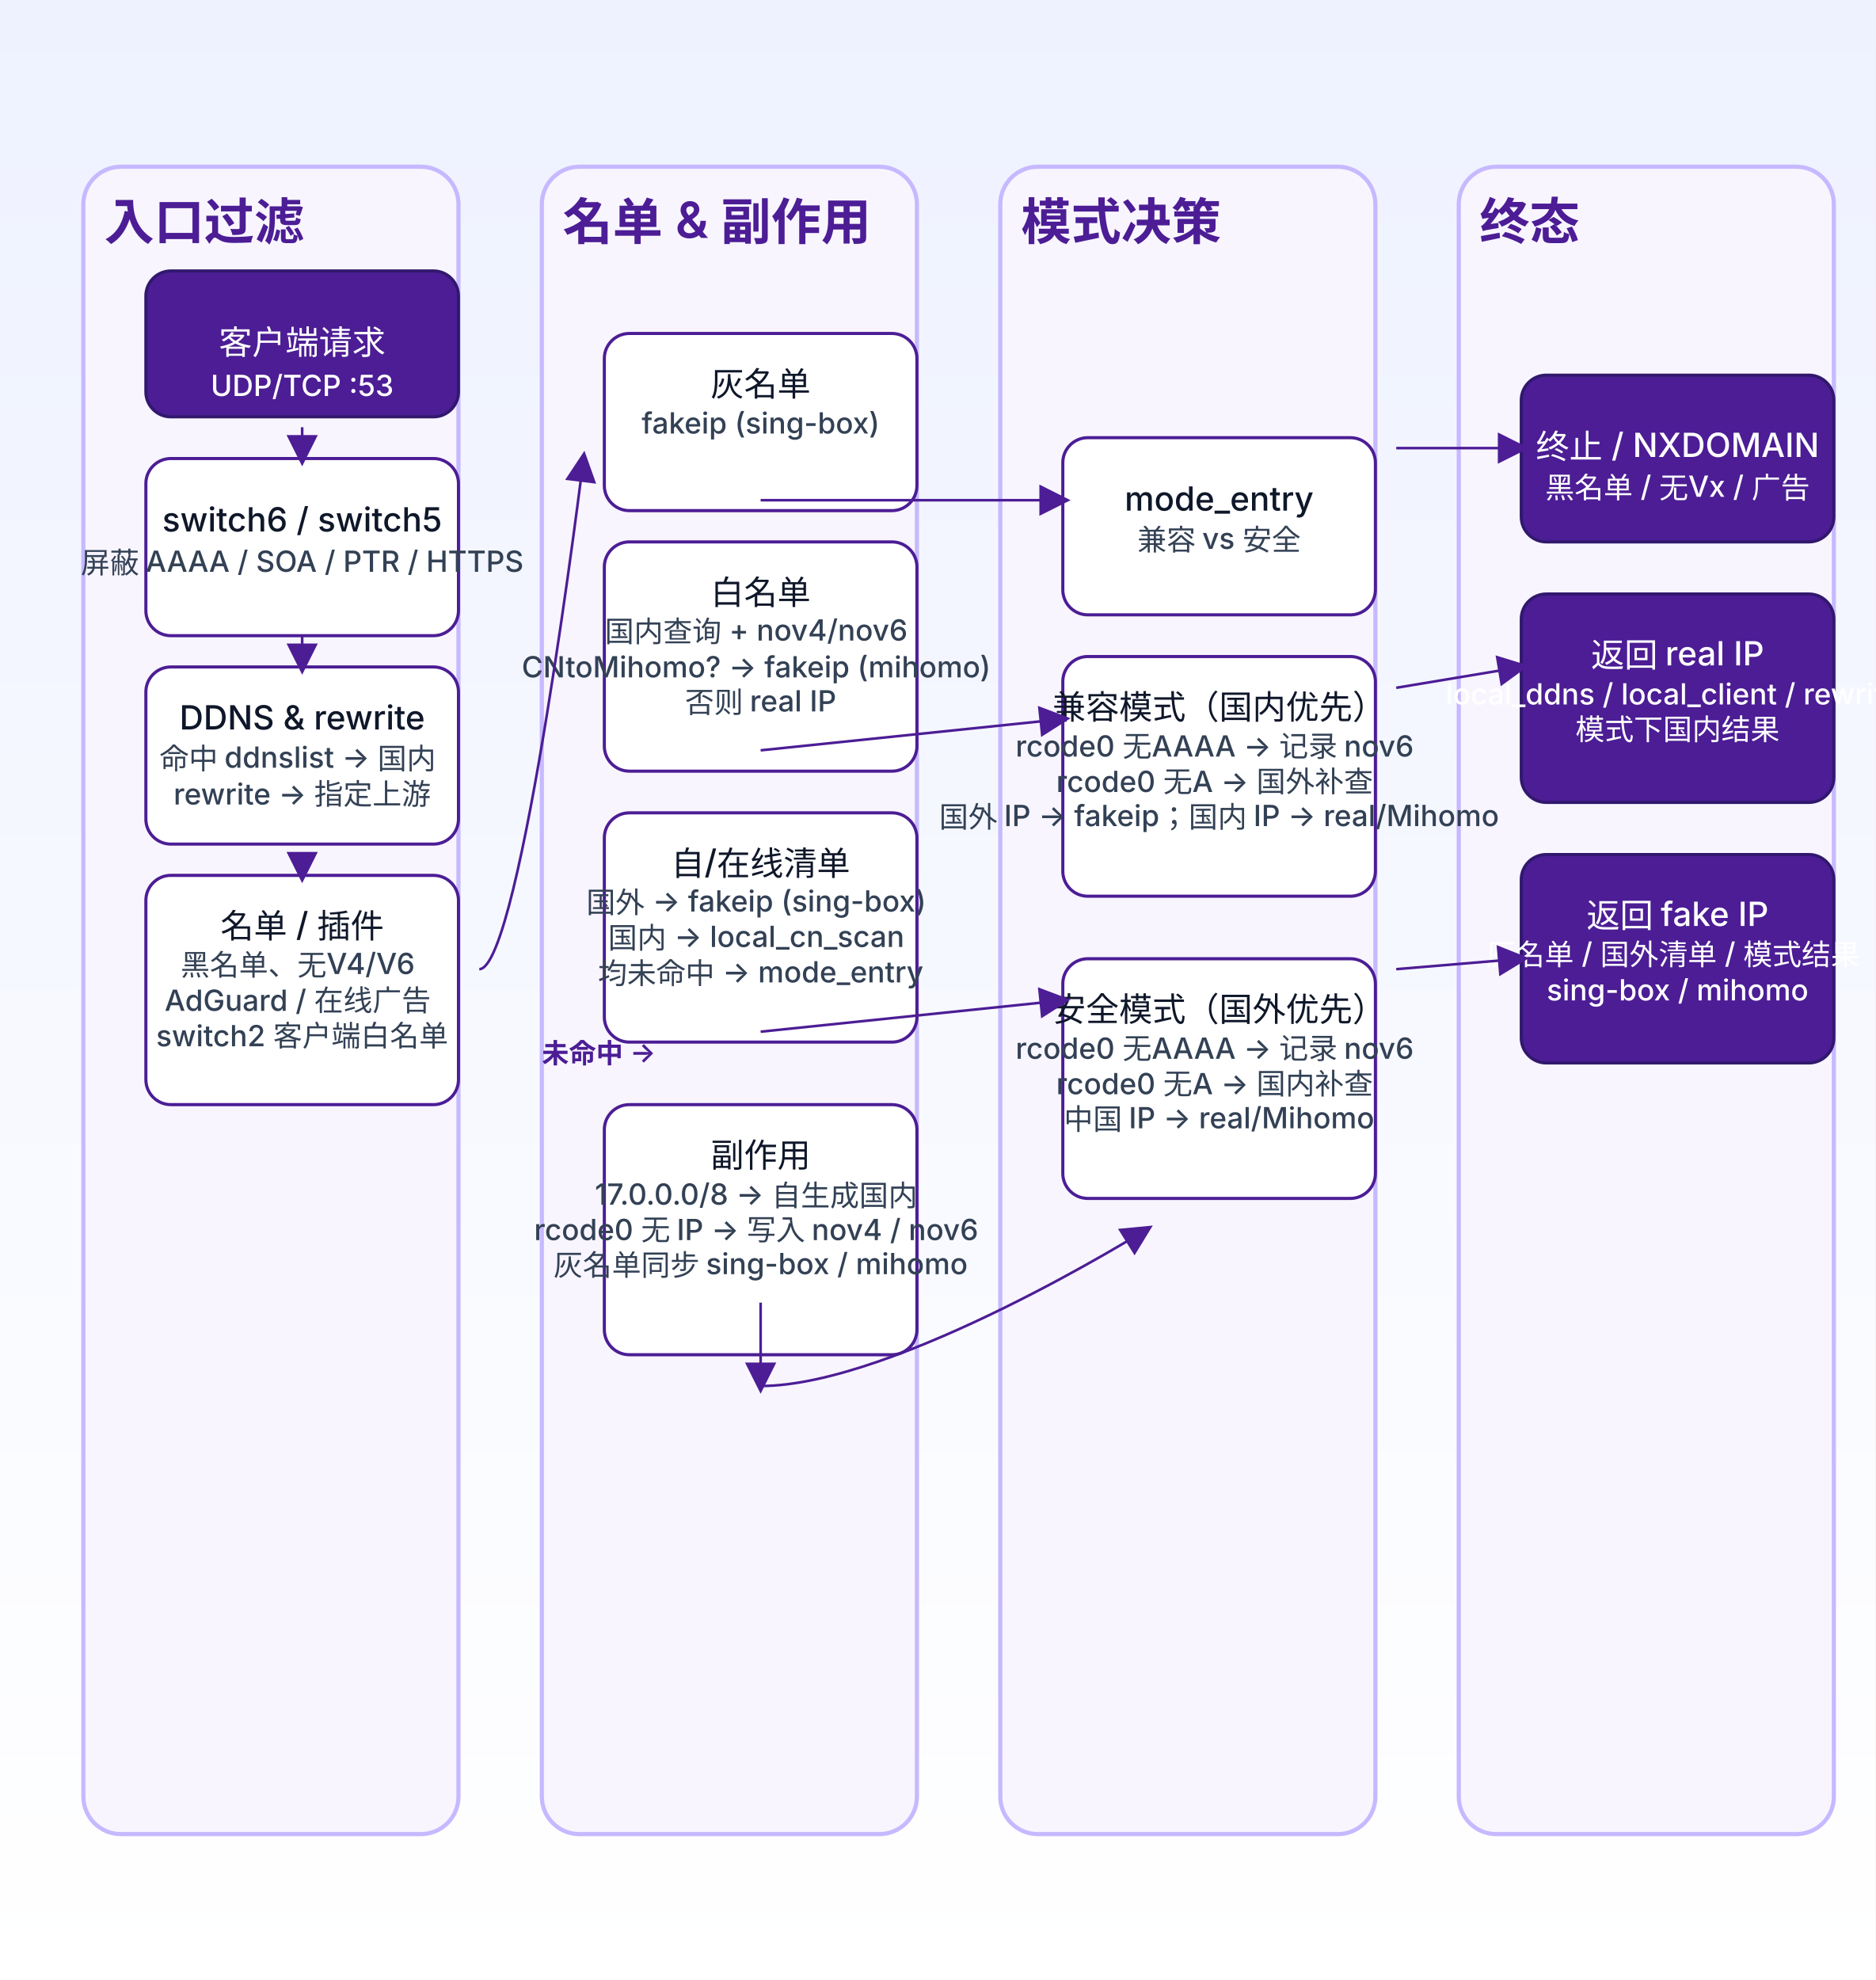
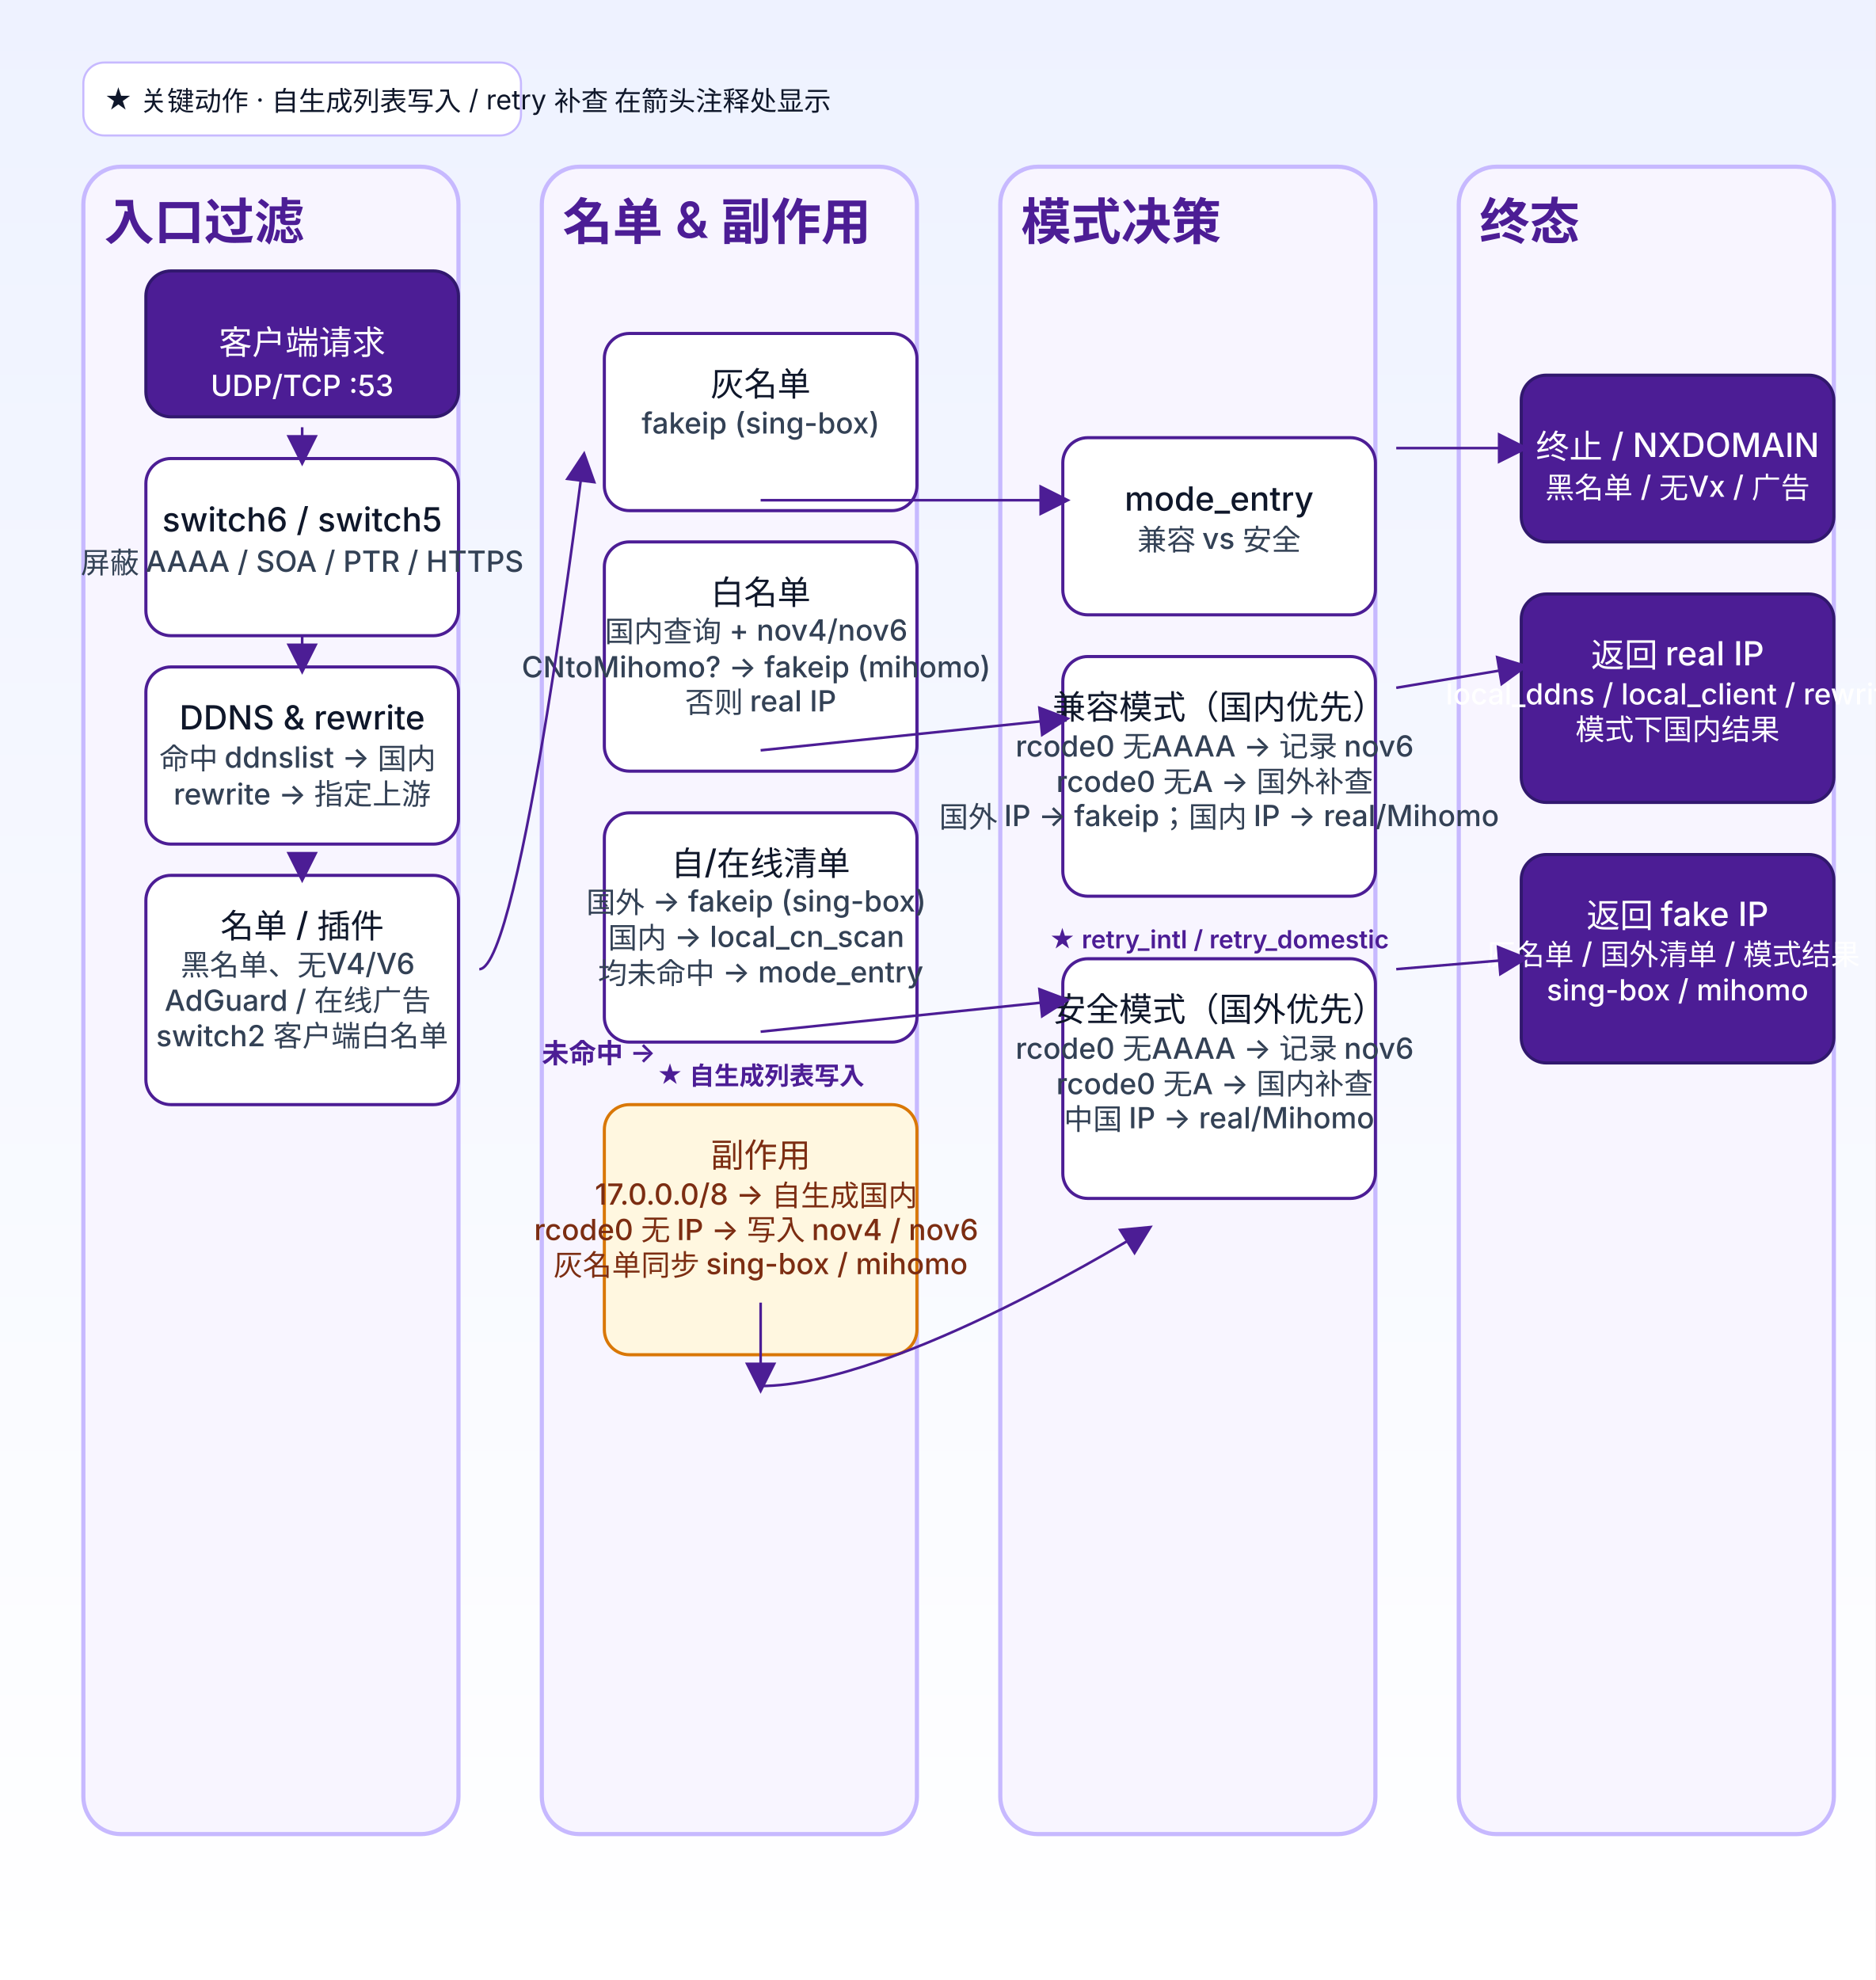
<svg xmlns="http://www.w3.org/2000/svg" viewBox="0 0 1800 1900" aria-labelledby="title desc" role="img">
  <defs>
    <style>
      :root { font-family: 'LXGW WenKai', 'Inter', 'Noto Sans SC', sans-serif; }
      .bg { fill: url(#bg); }
      .lane { fill: #F8F5FF; stroke: #C7B9FF; stroke-width: 4; rx: 36; }
      .lane-title { font-size: 48px; font-weight: 600; fill: #4C1D95; }
+       .legend { font-size: 26px; fill: #0F172A; }
      .node rect { fill: #FFFFFF; stroke: #4C1D95; stroke-width: 3; rx: 24; }
      .node text { font-size: 32px; fill: #0F172A; font-weight: 500; }
      .node tspan { font-size: 28px; fill: #334155; }
      .terminal rect { fill: #4C1D95; stroke: #31186E; }
      .terminal text, .terminal tspan { fill: #FFFFFF; }
+       .effect rect { fill: #FFF7E0; stroke: #D97706; }
+       .effect text, .effect tspan { fill: #7C2D12; }
      .arrow { stroke: #4C1D95; stroke-width: 2.5; fill: none; marker-end: url(#arrowhead); }
      .arrow-label { font-size: 26px; fill: #4C1D95; font-weight: 600; }
+       .label { font-size: 24px; fill: #4C1D95; font-weight: 600; text-anchor: middle; }
    </style>
    <linearGradient id="bg" x1="0%" y1="0%" x2="0%" y2="100%">
      <stop offset="0%" stop-color="#EEF2FF" />
      <stop offset="100%" stop-color="#FFFFFF" />
    </linearGradient>
    <marker id="arrowhead" markerWidth="12" markerHeight="12" refX="9" refY="6" orient="auto">
      <path d="M0,0 L12,6 L0,12 Z" fill="#4C1D95" />
    </marker>
  </defs>
  <rect class="bg" width="1800" height="1900" />
+   <g transform="translate(80,60)">
+     <rect width="420" height="70" rx="20" fill="#FFFFFF" stroke="#C7B9FF" stroke-width="2" />
+     <text class="legend" x="20" y="45">★ 关键动作 · 自生成列表写入 / retry 补查 在箭头注释处显示</text>
+   </g>
  <g transform="translate(80,160)">
    <rect class="lane" width="360" height="1600" />
    <text class="lane-title" x="20" y="70">入口过滤</text>
  </g>
  <g transform="translate(520,160)">
    <rect class="lane" width="360" height="1600" />
    <text class="lane-title" x="20" y="70">名单 &amp; 副作用</text>
  </g>
  <g transform="translate(960,160)">
    <rect class="lane" width="360" height="1600" />
    <text class="lane-title" x="20" y="70">模式决策</text>
  </g>
  <g transform="translate(1400,160)">
    <rect class="lane" width="360" height="1600" />
    <text class="lane-title" x="20" y="70">终态</text>
  </g>
  <g class="node terminal" transform="translate(140,260)">
    <rect width="300" height="140" />
    <text x="150" y="80" text-anchor="middle">客户端请求<tspan x="150" dy="40">UDP/TCP :53</tspan>
    </text>
  </g>
  <g class="node" transform="translate(140,440)">
    <rect width="300" height="170" />
    <text x="150" y="70" text-anchor="middle">switch6 / switch5<tspan x="150" dy="40">屏蔽 AAAA / SOA / PTR / HTTPS</tspan>
    </text>
  </g>
  <g class="node" transform="translate(140,640)">
    <rect width="300" height="170" />
    <text x="150" y="60" text-anchor="middle">DDNS &amp; rewrite<tspan x="150" dy="38">命中 ddnslist → 国内</tspan>
      <tspan x="150" dy="34">rewrite → 指定上游</tspan>
    </text>
  </g>
  <g class="node" transform="translate(140,840)">
    <rect width="300" height="220" />
    <text x="150" y="60" text-anchor="middle">名单 / 插件<tspan x="150" dy="36">黑名单、无V4/V6</tspan>
      <tspan x="150" dy="34">AdGuard / 在线广告</tspan>
      <tspan x="150" dy="34">switch2 客户端白名单</tspan>
    </text>
  </g>
  <g class="node" transform="translate(580,320)">
    <rect width="300" height="170" />
    <text x="150" y="60" text-anchor="middle">灰名单<tspan x="150" dy="36">fakeip (sing-box)</tspan>
    </text>
  </g>
  <g class="node" transform="translate(580,520)">
    <rect width="300" height="220" />
    <text x="150" y="60" text-anchor="middle">白名单<tspan x="150" dy="36">国内查询 + nov4/nov6</tspan>
      <tspan x="150" dy="34">CNtoMihomo? → fakeip (mihomo)</tspan>
      <tspan x="150" dy="34">否则 real IP</tspan>
    </text>
  </g>
  <g class="node" transform="translate(580,780)">
    <rect width="300" height="220" />
    <text x="150" y="60" text-anchor="middle">自/在线清单<tspan x="150" dy="36">国外 → fakeip (sing-box)</tspan>
      <tspan x="150" dy="34">国内 → local_cn_scan</tspan>
      <tspan x="150" dy="34">均未命中 → mode_entry</tspan>
    </text>
  </g>
  <g class="node effect" transform="translate(580,1060)">
    <rect width="300" height="240" />
    <text x="150" y="60" text-anchor="middle">副作用<tspan x="150" dy="36">17.0.0.0/8 → 自生成国内</tspan>
      <tspan x="150" dy="34">rcode0 无 IP → 写入 nov4 / nov6</tspan>
      <tspan x="150" dy="34">灰名单同步 sing-box / mihomo</tspan>
    </text>
  </g>
+   <text class="label" x="730" y="1040">★ 自生成列表写入</text>
  <g class="node" transform="translate(1020,420)">
    <rect width="300" height="170" />
    <text x="150" y="70" text-anchor="middle">mode_entry<tspan x="150" dy="38">兼容 vs 安全</tspan>
    </text>
  </g>
  <g class="node" transform="translate(1020,630)">
    <rect width="300" height="230" />
    <text x="150" y="60" text-anchor="middle">兼容模式（国内优先）<tspan x="150" dy="36">rcode0 无AAAA → 记录 nov6</tspan>
      <tspan x="150" dy="34">rcode0 无A → 国外补查</tspan>
      <tspan x="150" dy="34">国外 IP → fakeip；国内 IP → real/Mihomo</tspan>
    </text>
  </g>
  <g class="node" transform="translate(1020,920)">
    <rect width="300" height="230" />
    <text x="150" y="60" text-anchor="middle">安全模式（国外优先）<tspan x="150" dy="36">rcode0 无AAAA → 记录 nov6</tspan>
      <tspan x="150" dy="34">rcode0 无A → 国内补查</tspan>
      <tspan x="150" dy="34">中国 IP → real/Mihomo</tspan>
    </text>
  </g>
+   <text class="label" x="1170" y="910">★ retry_intl / retry_domestic</text>
  <g class="node terminal" transform="translate(1460,360)">
    <rect width="300" height="160" />
    <text x="150" y="80" text-anchor="middle">终止 / NXDOMAIN<tspan x="150" dy="38">黑名单 / 无Vx / 广告</tspan>
    </text>
  </g>
  <g class="node terminal" transform="translate(1460,570)">
    <rect width="300" height="200" />
    <text x="150" y="70" text-anchor="middle">返回 real IP<tspan x="150" dy="36">local_ddns / local_client / rewrite</tspan>
      <tspan x="150" dy="34">模式下国内结果</tspan>
    </text>
  </g>
  <g class="node terminal" transform="translate(1460,820)">
    <rect width="300" height="200" />
    <text x="150" y="70" text-anchor="middle">返回 fake IP<tspan x="150" dy="36">灰名单 / 国外清单 / 模式结果</tspan>
      <tspan x="150" dy="34">sing-box / mihomo</tspan>
    </text>
  </g>
  <path class="arrow" d="M290 410 L290 440" />
  <path class="arrow" d="M290 610 L290 640" />
  <path class="arrow" d="M290 820 L290 840" />
  <path class="arrow" d="M460 930 C500 930 560 440 560 440" />
  <path class="arrow" d="M730 480 L1020 480" />
  <path class="arrow" d="M730 720 L1020 690" />
  <path class="arrow" d="M730 990 L1020 960" />
  <path class="arrow" d="M1340 430 L1460 430" />
  <path class="arrow" d="M1340 660 L1460 640" />
  <path class="arrow" d="M1340 930 L1460 920" />
  <path class="arrow" d="M730 1250 L730 1330" />
  <path class="arrow" d="M730 1330 C860 1330 1100 1180 1100 1180" />
  <text class="arrow-label" x="520" y="1020">未命中 →</text>
</svg>
